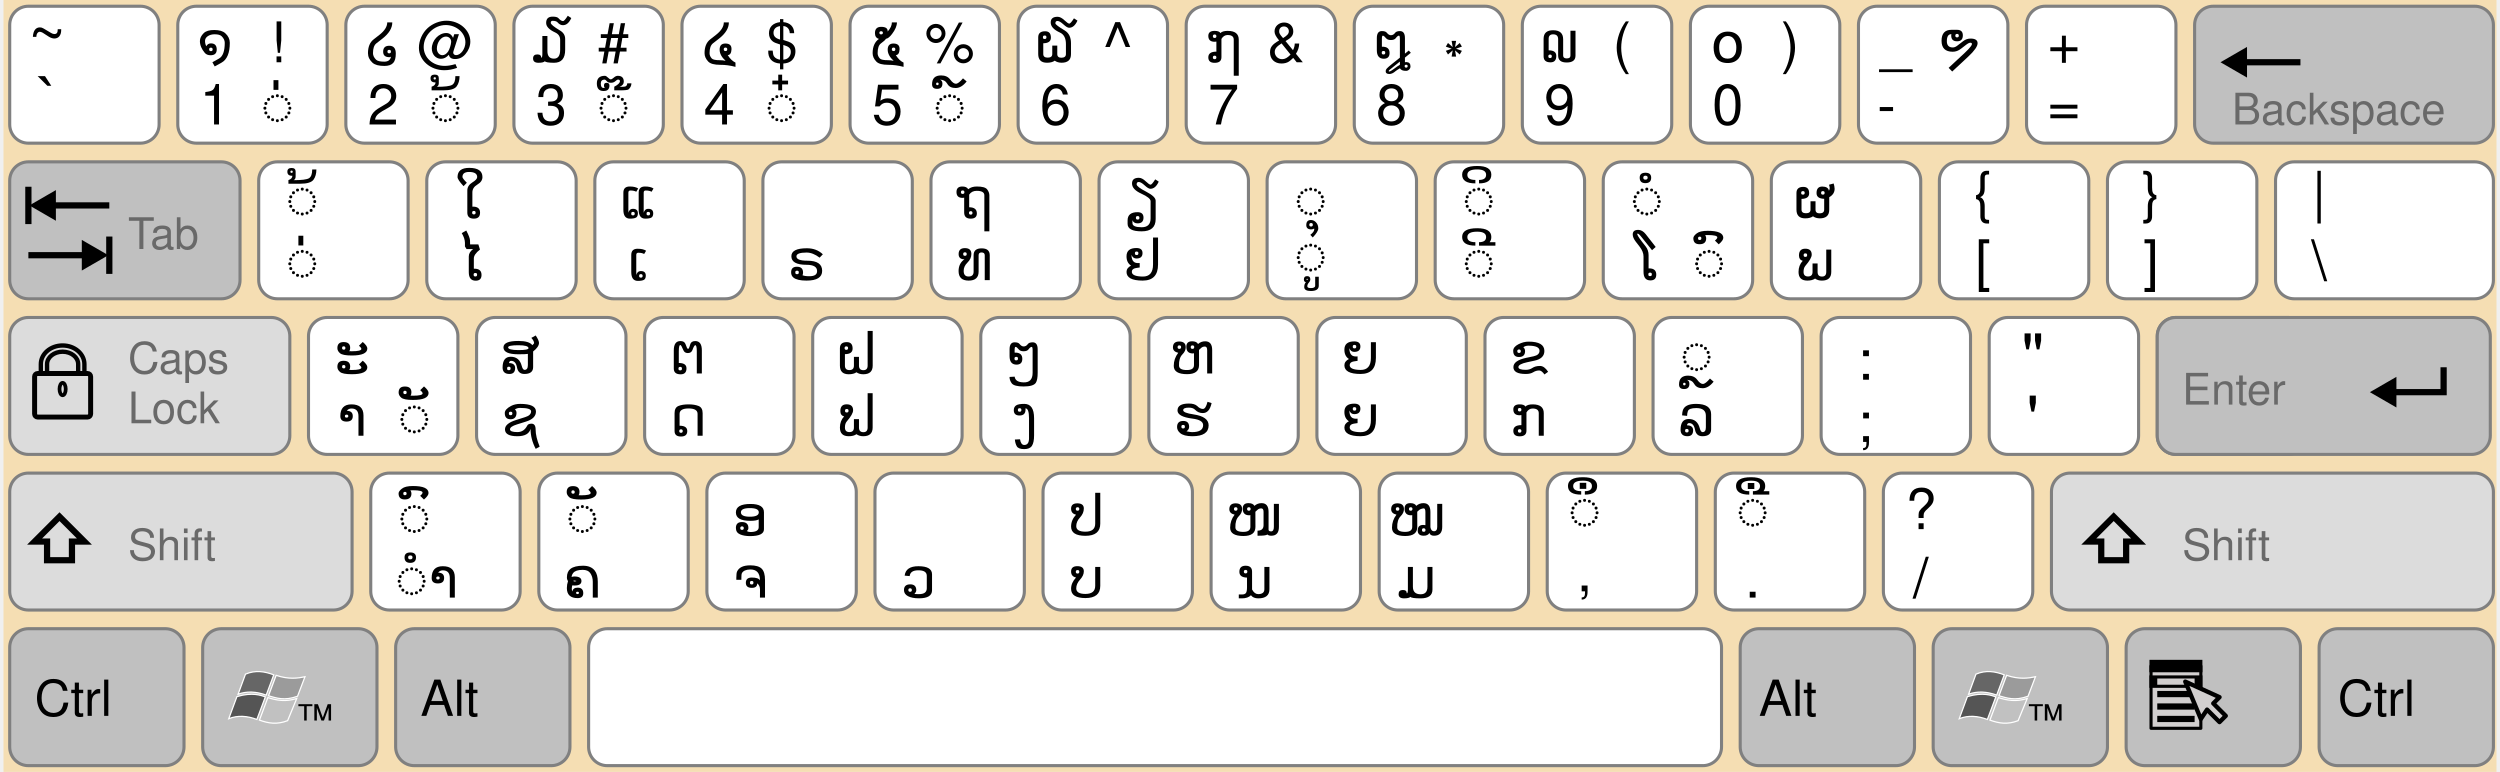
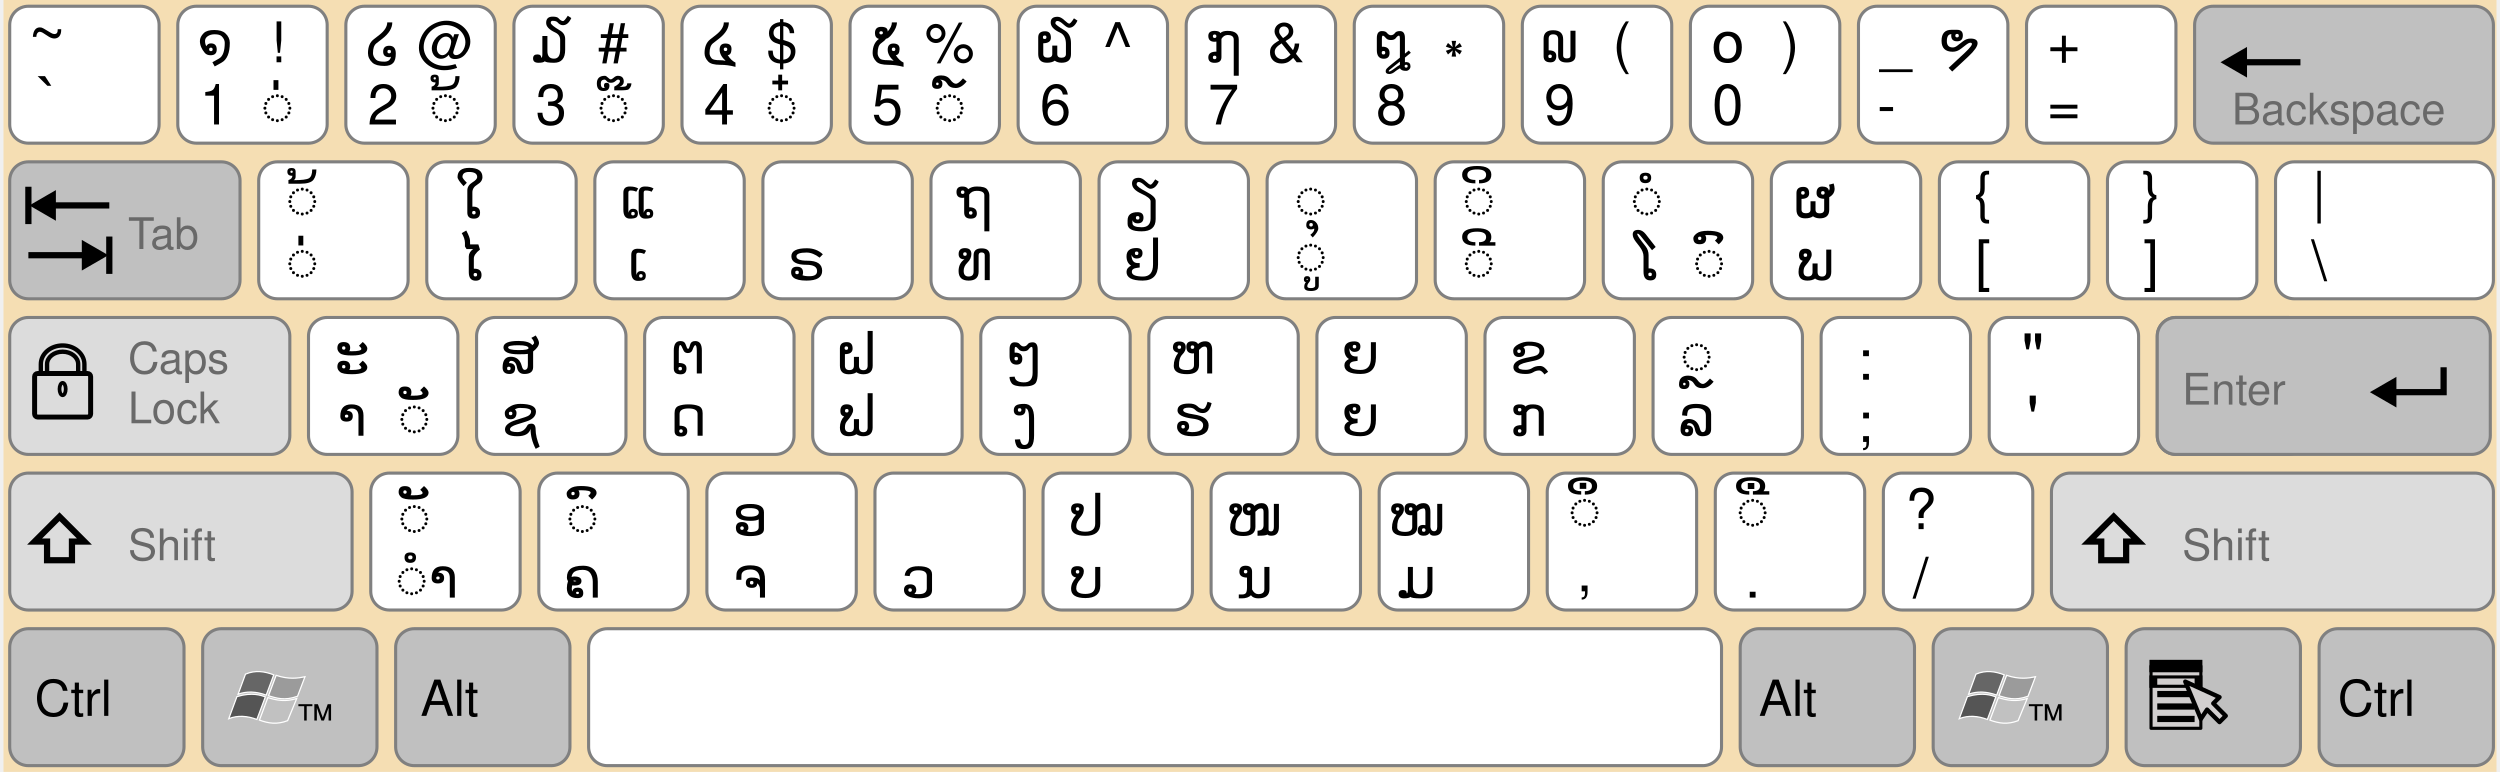
<svg xmlns="http://www.w3.org/2000/svg" xmlns:xlink="http://www.w3.org/1999/xlink" id="svg2" version="1.0" xml:space="preserve" width="800" height="247" viewBox="0 0 801 248" style="display:inline">
  <defs id="defs4">
    <marker id="TriangleOutM" style="overflow:visible" orient="auto" refY="0" refX="0">
      <path id="path4356" style="fill-rule:evenodd;stroke:black;stroke-width:1pt;marker-start:none" d="M 5.77,0 -2.88,5 -2.88,-5 5.77,0 z" transform="scale(0.4,0.4)" />
    </marker>
    <style id="style6" type="text/css">


    
    

      text            { writing-mode:lr-tb;font-weight:normal;font-family:Nimbus Sans L, Arial, sans-serif ;}

      #T_others       { font-size:16px; text-align:start ;text-anchor:start ;}
      #T_alterninsc   { font-size:14px; fill:dimgray    ;fill-opacity:1 ;stroke:none; text-align:start ;text-anchor:start ;}
      #T_stdletters   { font-size:18px; fill:black      ;fill-opacity:1 ;stroke:none; text-align:center;text-anchor:middle;}
      #T_stdspecial   { font-size:18px; fill:black      ;fill-opacity:1 ;stroke:none; text-align:center;text-anchor:middle;}
      #T_intodisuse   { font-size:18px; fill:dimgray    ;fill-opacity:1 ;stroke:none; text-align:center;text-anchor:middle;}
      #T_AltGr        { font-size:18px; fill:blue       ;fill-opacity:1 ;stroke:none; text-align:center;text-anchor:middle;}
      #T_AltGrSh      { font-size:18px; fill:dodgerblue ;fill-opacity:1 ;stroke:none; text-align:center;text-anchor:middle;}
      .T_UpAltGr      { font-size:18px; fill:skyblue    ;}
      .T_DeadKey      { font-size:21px; fill:red        ;font-family:sans ;}

      #T_Lx_AltGr     { font-size:18px; fill:purple     ;fill-opacity:1 ;stroke:none; text-align:center;text-anchor:middle;}
      #T_Lx_AltGrSh   { font-size:18px; fill:blueviolet ;fill-opacity:1 ;stroke:none; text-align:center;text-anchor:middle;}
      .T_Lx_UpAltGr   { font-size:18px; fill:violet     ;font-family:Sans;}
      .T_Lx_DeadKey   { font-size:21px; fill:darkorange ;fill-opacity:1 ;stroke:darkorange;stroke-width:0.6;}

      .T_size_s       { font-size:12px; fill:black      ;fill-opacity:1 ;stroke:none; text-align:start ;text-anchor:start ;}
      .T_size_L       { font-size:21px; }

      #GlyphKey       { fill:white      ;stroke:grey   ;stroke-width:1;}
      #ModifKey       { fill:gainsboro  ;stroke:grey   ;stroke-width:1;}
      #OtherKey       { fill:silver     ;stroke:grey   ;stroke-width:1;}
      .K_AltGr        { fill:lightblue  ;stroke:grey   ;stroke-width:1;}

     
       
    </style>
  </defs>
  <g id="layer1" style="display:inline">
    <rect id="Bckgrd" x="0" y="0" width="801" height="248" style="fill:wheat;stroke:none" />
  </g>
  <g id="layer2" style="display:inline">
    <g id="GlyphKey">
      <rect id="K_kb2a" x="2" y="2" width="48" height="44" rx="6" ry="6" />
      <use id="K_kb2b" xlink:href="#K_kb2a" transform="translate(54,0)" />
      <use id="K_kb2c" xlink:href="#K_kb2a" transform="translate(108,0)" />
      <use id="K_kb2d" xlink:href="#K_kb2a" transform="translate(162,0)" />
      <use id="K_kb2e" xlink:href="#K_kb2a" transform="translate(216,0)" />
      <use id="K_kb2f" xlink:href="#K_kb2a" transform="translate(270,0)" />
      <use id="K_kb2g" xlink:href="#K_kb2a" transform="translate(324,0)" />
      <use id="K_kb2h" xlink:href="#K_kb2a" transform="translate(378,0)" />
      <use id="K_kb2i" xlink:href="#K_kb2a" transform="translate(432,0)" />
      <use id="K_kb2j" xlink:href="#K_kb2a" transform="translate(486,0)" />
      <use id="K_kb2k" xlink:href="#K_kb2a" transform="translate(540,0)" />
      <use id="K_kb2l" xlink:href="#K_kb2a" transform="translate(594,0)" />
      <use id="K_kb2m" xlink:href="#K_kb2a" transform="translate(648,0)" />
      <use id="K_kb3b" xlink:href="#K_kb2a" transform="translate(80,50)" />
      <use id="K_kb3c" xlink:href="#K_kb2a" transform="translate(134,50)" />
      <use id="K_kb3d" xlink:href="#K_kb2a" transform="translate(188,50)" />
      <use id="K_kb3e" xlink:href="#K_kb2a" transform="translate(242,50)" />
      <use id="K_kb3f" xlink:href="#K_kb2a" transform="translate(296,50)" />
      <use id="K_kb3g" xlink:href="#K_kb2a" transform="translate(350,50)" />
      <use id="K_kb3h" xlink:href="#K_kb2a" transform="translate(404,50)" />
      <use id="K_kb3i" xlink:href="#K_kb2a" transform="translate(458,50)" />
      <use id="K_kb3j" xlink:href="#K_kb2a" transform="translate(512,50)" />
      <use id="K_kb3k" xlink:href="#K_kb2a" transform="translate(566,50)" />
      <use id="K_kb3l" xlink:href="#K_kb2a" transform="translate(620,50)" />
      <use id="K_kb3m" xlink:href="#K_kb2a" transform="translate(674,50)" />
      <rect id="K_kb3n" x="730" y="52" width="70" height="44" rx="6" ry="6" />
      <use id="K_kb4b" xlink:href="#K_kb2a" transform="translate(96,100)" />
      <use id="K_kb4c" xlink:href="#K_kb2a" transform="translate(150,100)" />
      <use id="K_kb4d" xlink:href="#K_kb2a" transform="translate(204,100)" />
      <use id="K_kb4e" xlink:href="#K_kb2a" transform="translate(258,100)" />
      <use id="K_kb4f" xlink:href="#K_kb2a" transform="translate(312,100)" />
      <use id="K_kb4g" xlink:href="#K_kb2a" transform="translate(366,100)" />
      <use id="K_kb4h" xlink:href="#K_kb2a" transform="translate(420,100)" />
      <use id="K_kb4i" xlink:href="#K_kb2a" transform="translate(474,100)" />
      <use id="K_kb4j" xlink:href="#K_kb2a" transform="translate(528,100)" />
      <use id="K_kb4k" xlink:href="#K_kb2a" transform="translate(582,100)" />
      <use id="K_kb4l" xlink:href="#K_kb2a" transform="translate(636,100)" />
      <use id="K_kb4m" xlink:href="#K_kb2a" transform="translate(690,100)" />
      <use id="K_kb5c" xlink:href="#K_kb2a" transform="translate(116,150)" />
      <use id="K_kb5d" xlink:href="#K_kb2a" transform="translate(170,150)" />
      <use id="K_kb5e" xlink:href="#K_kb2a" transform="translate(224,150)" />
      <use id="K_kb5f" xlink:href="#K_kb2a" transform="translate(278,150)" />
      <use id="K_kb5g" xlink:href="#K_kb2a" transform="translate(332,150)" />
      <use id="K_kb5h" xlink:href="#K_kb2a" transform="translate(386,150)" />
      <use id="K_kb5i" xlink:href="#K_kb2a" transform="translate(440,150)" />
      <use id="K_kb5j" xlink:href="#K_kb2a" transform="translate(494,150)" />
      <use id="K_kb5k" xlink:href="#K_kb2a" transform="translate(548,150)" />
      <use id="K_kb5l" xlink:href="#K_kb2a" transform="translate(602,150)" />
      <rect id="K_kb6d" x="188" y="202" width="364" height="44" rx="6" ry="6" />
    </g>
    <g id="ModifKey">
      <rect id="K_kb4a" x="2" y="102" width="90" height="44" rx="6" ry="6" />
      <rect id="K_kb5a" x="2" y="152" width="110" height="44" rx="6" ry="6" />
      <rect id="K_kb5m" x="658" y="152" width="142" height="44" rx="6" ry="6" />
    </g>
    <g id="OtherKey">
      <rect id="K_kb2n" x="704" y="2" width="96" height="44" rx="6" ry="6" />
      <rect id="K_kb3a" x="2" y="52" width="74" height="44" rx="6" ry="6" />
      <rect id="K_kb4n" x="692" y="102" width="107" height="44" rx="6" ry="6" />
      <rect id="K_kb6a" x="2" y="202" width="56" height="44" rx="6" ry="6" />
      <rect id="K_kb6b" x="64" y="202" width="56" height="44" rx="6" ry="6" />
      <rect id="K_kb6c" x="126" y="202" width="56" height="44" rx="6" ry="6" />
      <rect id="K_kb6k" x="558" y="202" width="56" height="44" rx="6" ry="6" />
      <rect id="K_kb6l" x="620" y="202" width="56" height="44" rx="6" ry="6" />
      <rect id="K_kb6m" x="682" y="202" width="56" height="44" rx="6" ry="6" />
      <rect id="K_kb6n" x="744" y="202" width="56" height="44" rx="6" ry="6" />
    </g>
  </g>
  <g id="DrawedInscr" style="display:inline">
    <g id="S_kb6b" style="stroke:white;stroke-width:0.4">
      <path id="WinLogo-1" style="fill:#666" d="M 75.38,223.05 C 78.27,222 81.28,222.2 84.41,223.34 L 86.84,216.82 C 83.92,215.72 80.95,215.23 77.75,216.6 L 75.38,223.05 z" />
      <path id="WinLogo-2" style="fill:#9b9b9b" d="M 87.6,216.98 C 91.71,218.37 94.64,217.9 96.86,217.44 L 94.48,223.7 C 90.21,225.27 87.64,224.25 85.14,223.55 L 87.6,216.98 z" />
      <path id="WinLogo-3" style="fill:#c1c1c1" d="M 84.94,224.13 C 87.69,225.01 90.58,225.56 94.22,224.43 L 91.29,231.55 C 87.82,232.87 85.18,232.42 82.23,231.37 L 84.94,224.13 z" />
      <path id="WinLogo-4" style="fill:#555" d="M 72.38,230.91 C 75.31,229.76 78.33,230 81.41,231.16 L 84.14,223.9 C 82.86,223.47 80,222.29 75,223.82 L 72.38,230.91 z" />
      <text id="WinLogo-5" x="94" y="235" class="T_size_s">™</text>
    </g>
    <use id="S_kb6l" xlink:href="#S_kb6b" transform="translate(556,0)" x="0" y="0" width="1" height="1" />
    <g id="S_kb6m">
      <rect id="Menu-1" x="690" y="214" width="16" height="20" style="fill:#d2cfcf;stroke:black;stroke-width:1;stroke-linecap:round;stroke-linejoin:round" />
      <path id="Menu-2" style="fill:none;stroke:black;stroke-width:4;stroke-linecap:square;stroke-linejoin:miter" d="M 691.5,214 704.5,214 M 691.5,219 704.5,219" />
      <path id="Menu-3" style="fill:none;stroke:black;stroke-width:2;stroke-linecap:square;stroke-linejoin:miter" d="M 693,223 703,223 M 693,227 703,227 M 693,231 703,231" />
      <path id="Menu-4" style="fill:none;stroke:#d2cfcf;stroke-width:2;stroke-linecap:square;stroke-linejoin:miter" d="M 693,219 703,219" />
      <path id="Menu-arrow" style="fill:#d2cfcf;stroke:black;stroke-width:1.4;stroke-linecap:butt;stroke-linejoin:round" d="M 706,231 708,228 712,232 714,230 710,226 712,224 701,219 706,231 z" />
    </g>
    <path id="S_kb2n" style="fill:none;stroke:black;stroke-width:2;marker-end:url(#TriangleOutM)" d="M 738,20 718,20" />
    <g id="sublayer3a" style="display:inline">
      <path id="S_kb3a-l1" style="fill:none;stroke:black;stroke-width:2;marker-end:url(#TriangleOutM)" d="M 34,66 14,66" />
      <path id="S_kb3a-l2" style="fill:none;stroke:black;stroke-width:2" d="M 8,60 8,72" />
      <path id="S_kb3a-r1" style="fill:none;stroke:black;stroke-width:2;marker-end:url(#TriangleOutM)" d="M 8,82 28,82" />
      <path id="S_kb3a-r2" style="fill:none;stroke:black;stroke-width:2" d="M 34,76 34,88" />
      <path id="S_kb5a" style="fill:none;stroke:black;stroke-width:2" d="M 18,166 10,174 14,174 14,180 22,180 22,174 26,174 z" />
      <use id="S_kb5n" xlink:href="#S_kb5a" transform="translate(660,0)" x="0" y="0" width="1" height="1" />
      <path id="S_kb4n" style="fill:none;stroke:black;stroke-width:2;marker-end:url(#TriangleOutM)" d="M 784,118 784,126 766,126" />
      <g id="S_kb4a">
        <rect id="CapsLock-1" x="10" y="120" width="18" height="14" ry="1" rx="1" style="fill:none;stroke:black;stroke-width:1.6" />
        <path id="CapsLock-2" style="fill:none;stroke:black;stroke-width:1.4" d="M 12,120 v-3 a7,6 0 0,1 14,0 v3 m-12,0 v-3 a5,4 0 0,1 10,0 v3" />
        <ellipse id="CapsLock-3" cx="19" cy="125" rx="1" ry="2" style="fill:none;stroke:black;stroke-width:1.2" />
      </g>
    </g>
  </g>
  <g id="la-us" style="display:inline">
    <g id="T_stdletters">
      <text id="T_kb3b1" x="96" y="90">◌່</text>
      <text id="T_kb3b2" x="96" y="70">◌້</text>
      <text id="T_kb3c1" x="150" y="90">ໄ</text>
      <text id="T_kb3c2" x="150" y="70">ໃ</text>
      <text id="T_kb3d1" x="204" y="90">ເ</text>
      <text id="T_kb3d2" x="204" y="70">ແ</text>
      <text id="T_kb3e1" x="258" y="90">ຣ</text>
      <text id="T_kb3f1" x="312" y="90">ທ</text>
      <text id="T_kb3f2" x="312" y="70">ຖ</text>
      <text id="T_kb3g1" x="366" y="90">ຢ</text>
      <text id="T_kb3g2" x="366" y="70">ຽ</text>
      <text id="T_kb3h1" x="420" y="88">◌ູ</text>
      <text id="T_kb3h2" x="420" y="70">◌ຸ</text>
      <text id="T_kb3i1" x="474" y="90">◌ີ</text>
      <text id="T_kb3i2" x="474" y="70">◌ິ</text>
      <text id="T_kb3j1" x="528" y="90">ໂ</text>
      <text id="T_kb3j2" x="528" y="70">◌ໍ</text>
      <text id="T_kb3j3" x="548" y="90">◌ົ</text>
      <text id="T_kb3k1" x="582" y="90">ພ</text>
      <text id="T_kb3k2" x="582" y="70">ຜ</text>
      <text id="T_kb4c1" x="112" y="140">າ</text>
      <text id="T_kb4c2" x="112" y="120">ະ</text>
      <text id="T_kb4c3" x="132" y="140">◌ັ</text>
      <text id="T_kb4d1" x="166" y="140">ຊ</text>
      <text id="T_kb4d2" x="166" y="120">ສ</text>
      <text id="T_kb4e1" x="220" y="140">ດ</text>
      <text id="T_kb4e2" x="220" y="120">ຕ</text>
      <text id="T_kb4f1" x="274" y="140">ຟ</text>
      <text id="T_kb4f2" x="274" y="120">ຝ</text>
      <text id="T_kb4g1" x="328" y="140">ງ</text>
      <text id="T_kb4g2" x="328" y="120">ໆ</text>
      <text id="T_kb4h1" x="382" y="140">ຮ</text>
      <text id="T_kb4h2" x="382" y="120">ຫ</text>
      <text id="T_kb4i1" x="436" y="140">ຍ</text>
      <text id="T_kb4i2" x="436" y="120">ຍ</text>
      <text id="T_kb4j1" x="490" y="140">ກ</text>
      <text id="T_kb4j2" x="490" y="120">ຂ</text>
      <text id="T_kb4k1" x="544" y="140">ລ</text>
      <text id="T_kb4k2" x="544" y="120">◌ຼ</text>
      <text id="T_kb5c1" x="136" y="192">◌ຳ</text>
-       <text id="T_kb5c2" x="132" y="172">◌ົ</text>
+       <text id="T_kb5c2" x="132" y="172">◌ັ</text>
      <text id="T_kb5d1" x="186" y="192">ຄ</text>
-       <text id="T_kb5d2" x="186" y="172">◌ັ</text>
+       <text id="T_kb5d2" x="186" y="172">◌ົ</text>
      <text id="T_kb5e1" x="240" y="192">ຈ</text>
      <text id="T_kb5e2" x="240" y="172">ອ</text>
      <text id="T_kb5f1" x="294" y="192">ວ</text>
      <text id="T_kb5g1" x="348" y="192">ບ</text>
      <text id="T_kb5g2" x="348" y="172">ປ</text>
      <text id="T_kb5h1" x="402" y="192">ນ</text>
      <text id="T_kb5h2" x="402" y="172">ໜ</text>
      <text id="T_kb5i1" x="454" y="192">ມ</text>
      <text id="T_kb5i2" x="454" y="172">ໝ</text>
    </g>
    <g id="T_stdspecial">
      <text id="T_kb2a1" x="14" y="40" class="T_size_L">`</text>
      <text id="T_kb2a2" x="14" y="18" class="T_size_L">~</text>
      <text id="T_kb2b1" x="68" y="40">1</text>
      <text id="T_kb2b3" x="68" y="20">໑</text>
      <text id="T_kb2b4" x="88" y="40">◌່</text>
      <text id="T_kb2b2" x="88" y="20">!</text>
      <text id="T_kb2c1" x="122" y="40">2</text>
      <text id="T_kb2c3" x="122" y="20">໒</text>
      <text id="T_kb2c4" x="142" y="40">◌້</text>
      <text id="T_kb2c2" x="142" y="20">@</text>
      <text id="T_kb2d1" x="176" y="40">3</text>
      <text id="T_kb2d3" x="176" y="20">໓</text>
      <text id="T_kb2d4" x="196" y="40">◌໊</text>
      <text id="T_kb2d2" x="196" y="20">#</text>
      <text id="T_kb2e1" x="230" y="40">4</text>
      <text id="T_kb2e3" x="230" y="20">໔</text>
      <text id="T_kb2e4" x="250" y="40">◌໋</text>
      <text id="T_kb2e2" x="250" y="20">$</text>
      <text id="T_kb2f1" x="284" y="40">5</text>
      <text id="T_kb2f3" x="284" y="20">໕</text>
      <text id="T_kb2f4" x="304" y="40">◌໌</text>
      <text id="T_kb2f2" x="304" y="20">%</text>
      <text id="T_kb2g1" x="338" y="40">6</text>
      <text id="T_kb2g3" x="338" y="20">໖</text>
      <text id="T_kb2g2" x="358" y="22" class="T_size_L">^</text>
      <text id="T_kb2h1" x="392" y="40">7</text>
      <text id="T_kb2h3" x="392" y="20">໗</text>
      <text id="T_kb2h2" x="412" y="20">&amp;</text>
      <text id="T_kb2i1" x="446" y="40">8</text>
      <text id="T_kb2i3" x="446" y="20">໘</text>
      <text id="T_kb2i2" x="466" y="20">∗</text>
      <text id="T_kb2j1" x="500" y="40">9</text>
      <text id="T_kb2j3" x="500" y="20">໙</text>
      <text id="T_kb2j2" x="520" y="20">(</text>
      <text id="T_kb2k1" x="554" y="40">0</text>
      <text id="T_kb2k3" x="554" y="20">໐</text>
      <text id="T_kb2k2" x="574" y="20">)</text>
      <text id="T_kb2l1" x="605" y="40">-</text>
      <text id="T_kb2l2" x="608" y="20">_</text>
      <text id="T_kb2l4" x="628" y="20">ຯ</text>
      <text id="T_kb2m1" x="662" y="40">=</text>
      <text id="T_kb2m2" x="662" y="20">+</text>
      <text id="T_kb3l1" x="636" y="90">[</text>
      <text id="T_kb3m1" x="690" y="90">]</text>
      <text id="T_kb3n1" x="744" y="90">\</text>
      <text id="T_kb4l1" x="598" y="142">;</text>
      <text id="T_kb4m1" x="652" y="142" class="T_size_L">'</text>
      <text id="T_kb5j1" x="508" y="190">,</text>
      <text id="T_kb5j2" x="508" y="170">◌ຶ</text>
      <text id="T_kb5k1" x="562" y="192">.</text>
      <text id="T_kb5k2" x="562" y="170">◌ື</text>
      <text id="T_kb5l1" x="616" y="192">/</text>
      <text id="T_kb3l2" x="636" y="68">{</text>
      <text id="T_kb3m2" x="690" y="68">}</text>
      <text id="T_kb3n2" x="744" y="68">|</text>
      <text id="T_kb4l2" x="598" y="122">:</text>
      <text id="T_kb4m2" x="652" y="122" class="T_size_L">"</text>
      <text id="T_kb5l2" x="616" y="170">?</text>
    </g>
    <g id="T_others">
      <text id="T_kb6a" x="10" y="230">Ctrl</text>
      <text id="T_kb6c" x="134" y="230">Alt</text>
      <text id="T_kb6k" x="564" y="230">Alt</text>
      <text id="T_kb6n" x="750" y="230">Ctrl</text>
    </g>
    <g id="sublayer4a" style="display:inline">
      <g id="T_alterninsc">
        <text id="T_kb2n" x="716" y="40">Backspace</text>
        <text id="T_kb3a" x="40" y="80">Tab</text>
        <text id="T_kb4n" x="700" y="130">Enter</text>
        <text id="T_kb4a1" x="40" y="120">Caps</text>
        <text id="T_kb4a2" x="40" y="136">Lock</text>
        <text id="T_kb5a" x="40" y="180">Shift</text>
        <text id="T_kb5m" x="700" y="180">Shift</text>
      </g>
    </g>
  </g>
</svg>
